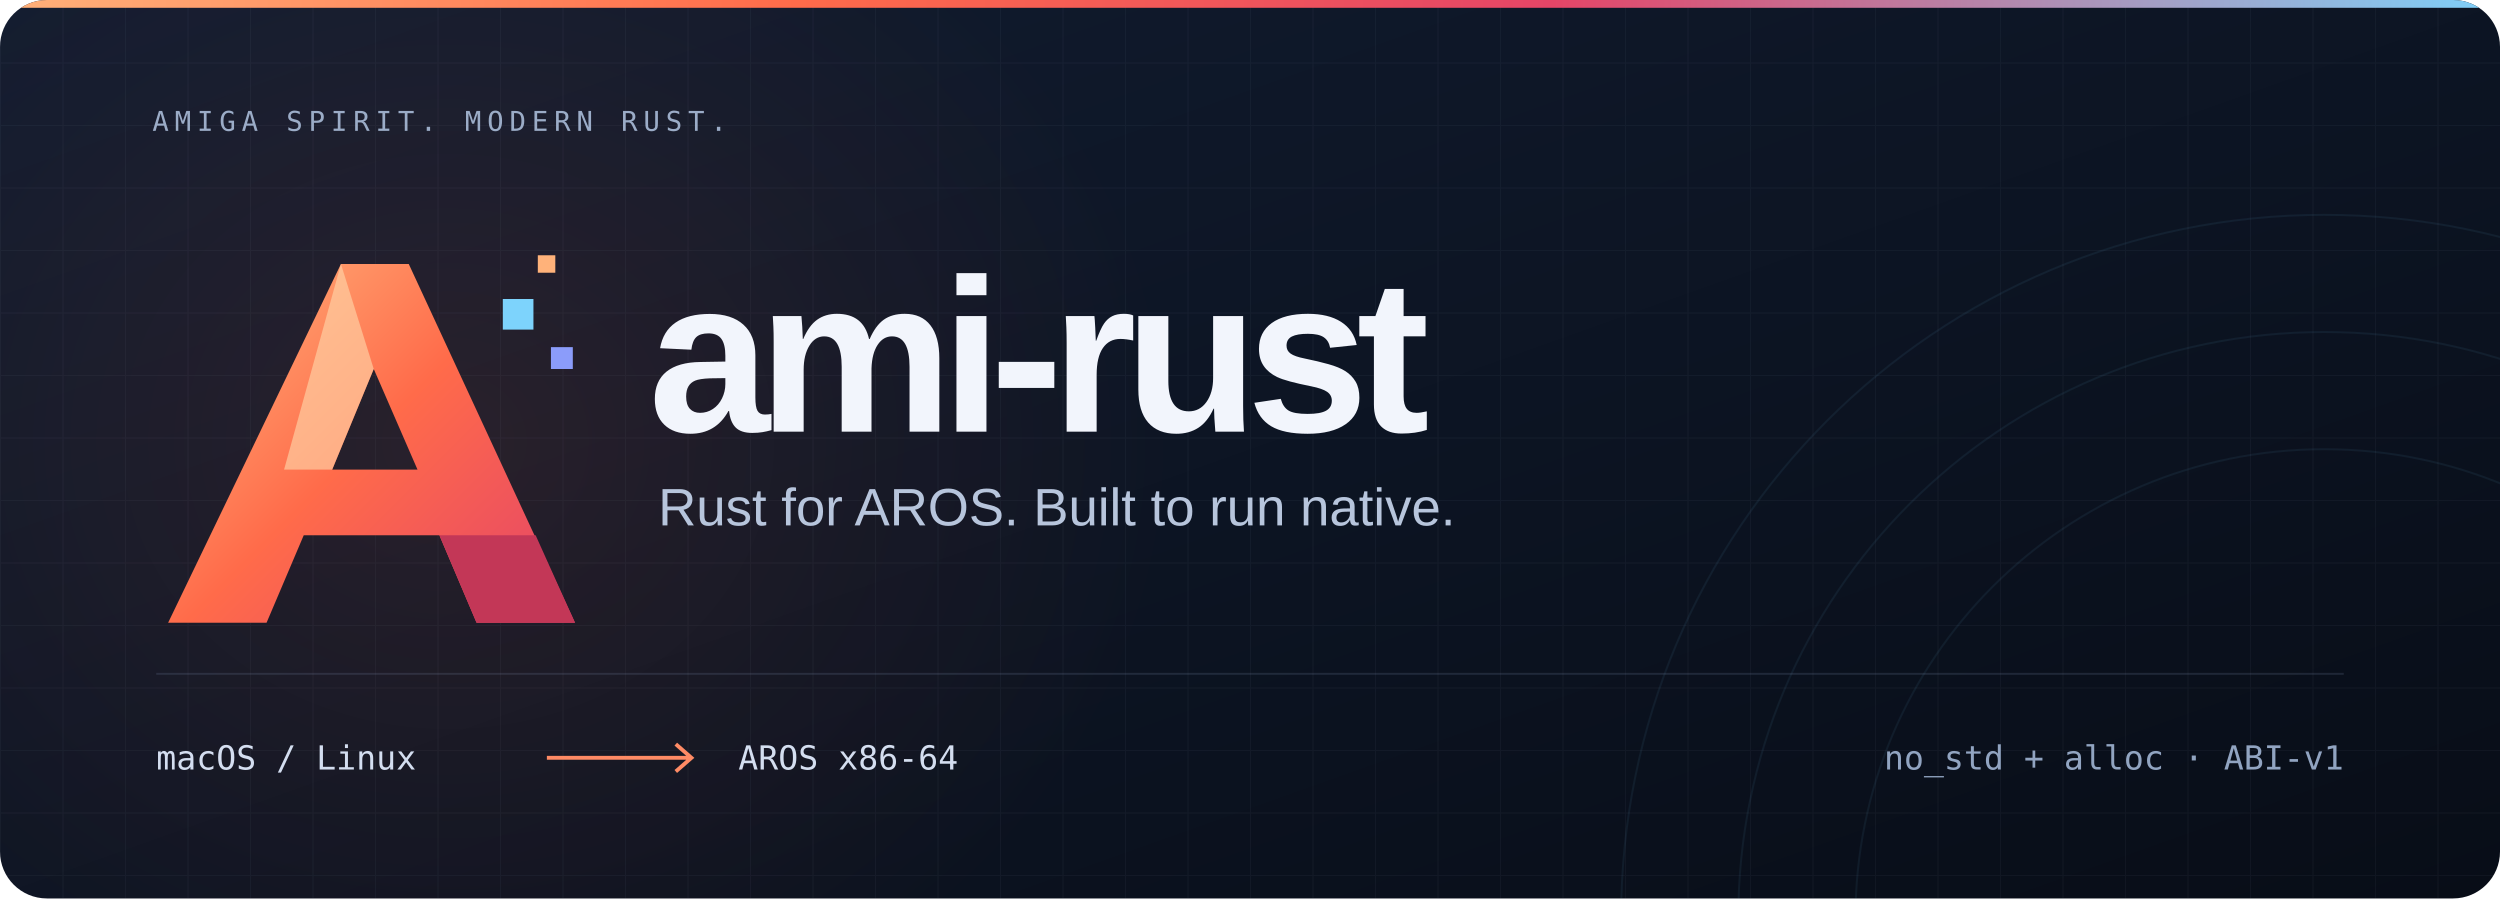
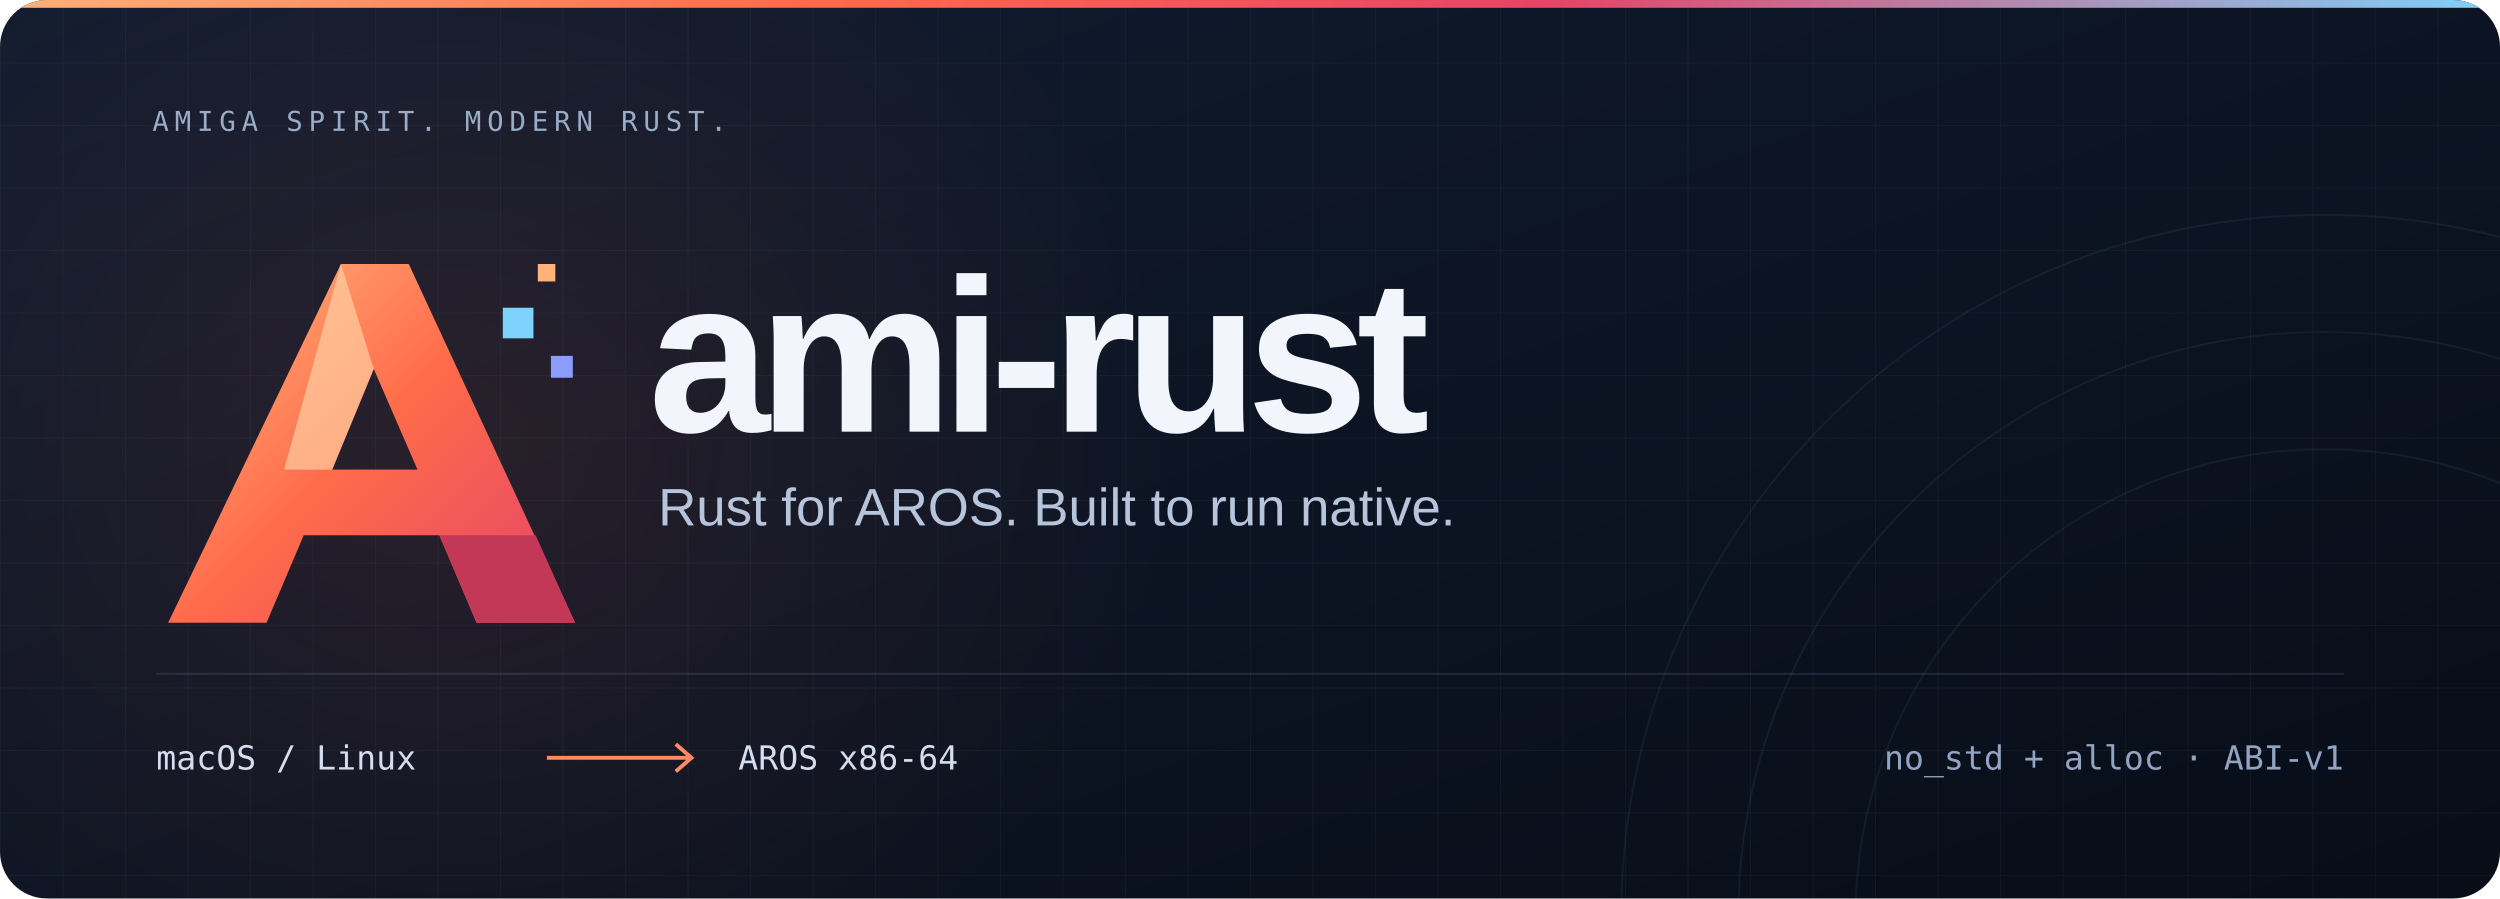
<svg xmlns="http://www.w3.org/2000/svg" width="1280" height="460" viewBox="0 0 1280 460" role="img" aria-labelledby="title desc">
  <defs>
    <linearGradient id="bg" x2="1" y2="1">
      <stop stop-color="#111c30" />
      <stop offset="1" stop-color="#080d17" />
    </linearGradient>
    <linearGradient id="stripe">
      <stop stop-color="#ffb27a" />
      <stop offset=".32" stop-color="#ff6b4a" />
      <stop offset=".62" stop-color="#e54567" />
      <stop offset="1" stop-color="#7dd3fc" />
    </linearGradient>
    <radialGradient id="glow">
      <stop stop-color="#ff6b4a" stop-opacity=".11" />
      <stop offset="1" stop-color="#ff6b4a" stop-opacity="0" />
    </radialGradient>
    <pattern id="grid" width="32" height="32" patternUnits="userSpaceOnUse">
      <path d="M32 0H0v32" fill="none" stroke="#b7cdf2" stroke-opacity=".045" />
    </pattern>
    <clipPath id="frame">
      <rect width="1280" height="460" rx="24" />
    </clipPath>
  </defs>
  <g clip-path="url(#frame)">
    <rect width="1280" height="460" fill="url(#bg)" />
    <rect width="1280" height="460" fill="url(#grid)" />
    <ellipse cx="230" cy="226" rx="370" ry="330" fill="url(#glow)" />
    <g fill="none" stroke="#7dd3fc" stroke-opacity=".07">
      <circle cx="1190" cy="470" r="240" />
      <circle cx="1190" cy="470" r="300" />
      <circle cx="1190" cy="470" r="360" />
    </g>
    <rect width="1280" height="4" fill="url(#stripe)" />
    <text x="78" y="67" fill="#9bacc7" font-family="monospace" font-size="14" letter-spacing="3">AMIGA SPIRIT. MODERN RUST.</text>
    <g transform="translate(76 115) scale(1.12)">
      <defs>
        <linearGradient id="ember" x1="25" y1="20" x2="185" y2="180" gradientUnits="userSpaceOnUse">
          <stop stop-color="#ffb27a" />
          <stop offset=".48" stop-color="#ff6b4a" />
          <stop offset="1" stop-color="#e54567" />
        </linearGradient>
      </defs>
      <path fill="url(#ember)" fill-rule="evenodd" d="M88 18h31l76 164h-45l-17-40H71l-17 40H9L88 18zm15 48-19 46h39l-20-46z" />
      <path fill="#ffd2a6" d="m88 18 15 48-19 46H62z" opacity=".65" />
      <path fill="#c33757" d="m133 142 17 40h45l-18-40z" />
-       <path fill="#7dd3fc" d="M162 34h14v14h-14z" />
-       <path fill="#8b9cfa" d="M184 56h10v10h-10z" />
-       <path fill="#ffb27a" d="M178 14h8v8h-8z" />
+       <path fill="#7dd3fc" d="M162 38h14v14h-14z" />
+       <path fill="#8b9cfa" d="M184 60h10v10h-10z" />
+       <path fill="#ffb27a" d="M178 18h8v8h-8z" />
    </g>
    <text x="332" y="221" fill="#f2f5fc" font-family="Arial, Helvetica, sans-serif" font-weight="700" font-size="112" letter-spacing="-6">ami-rust</text>
    <text x="337" y="269" fill="#b7c5dc" font-family="Arial, Helvetica, sans-serif" font-size="27">Rust for AROS. Built to run native.</text>
    <path d="M80 345h1120" stroke="#8195b5" stroke-opacity=".18" />
    <g font-family="monospace" font-size="17">
      <text x="80" y="394" fill="#d4def0">macOS / Linux</text>
      <path d="M280 388h74m-8-7 8 7-8 7" fill="none" stroke="#ff8b65" stroke-width="2" />
      <text x="378" y="394" fill="#d4def0">AROS x86-64</text>
      <text x="1200" y="394" fill="#91a4c1" text-anchor="end">no_std + alloc · ABI-v1</text>
    </g>
  </g>
</svg>
